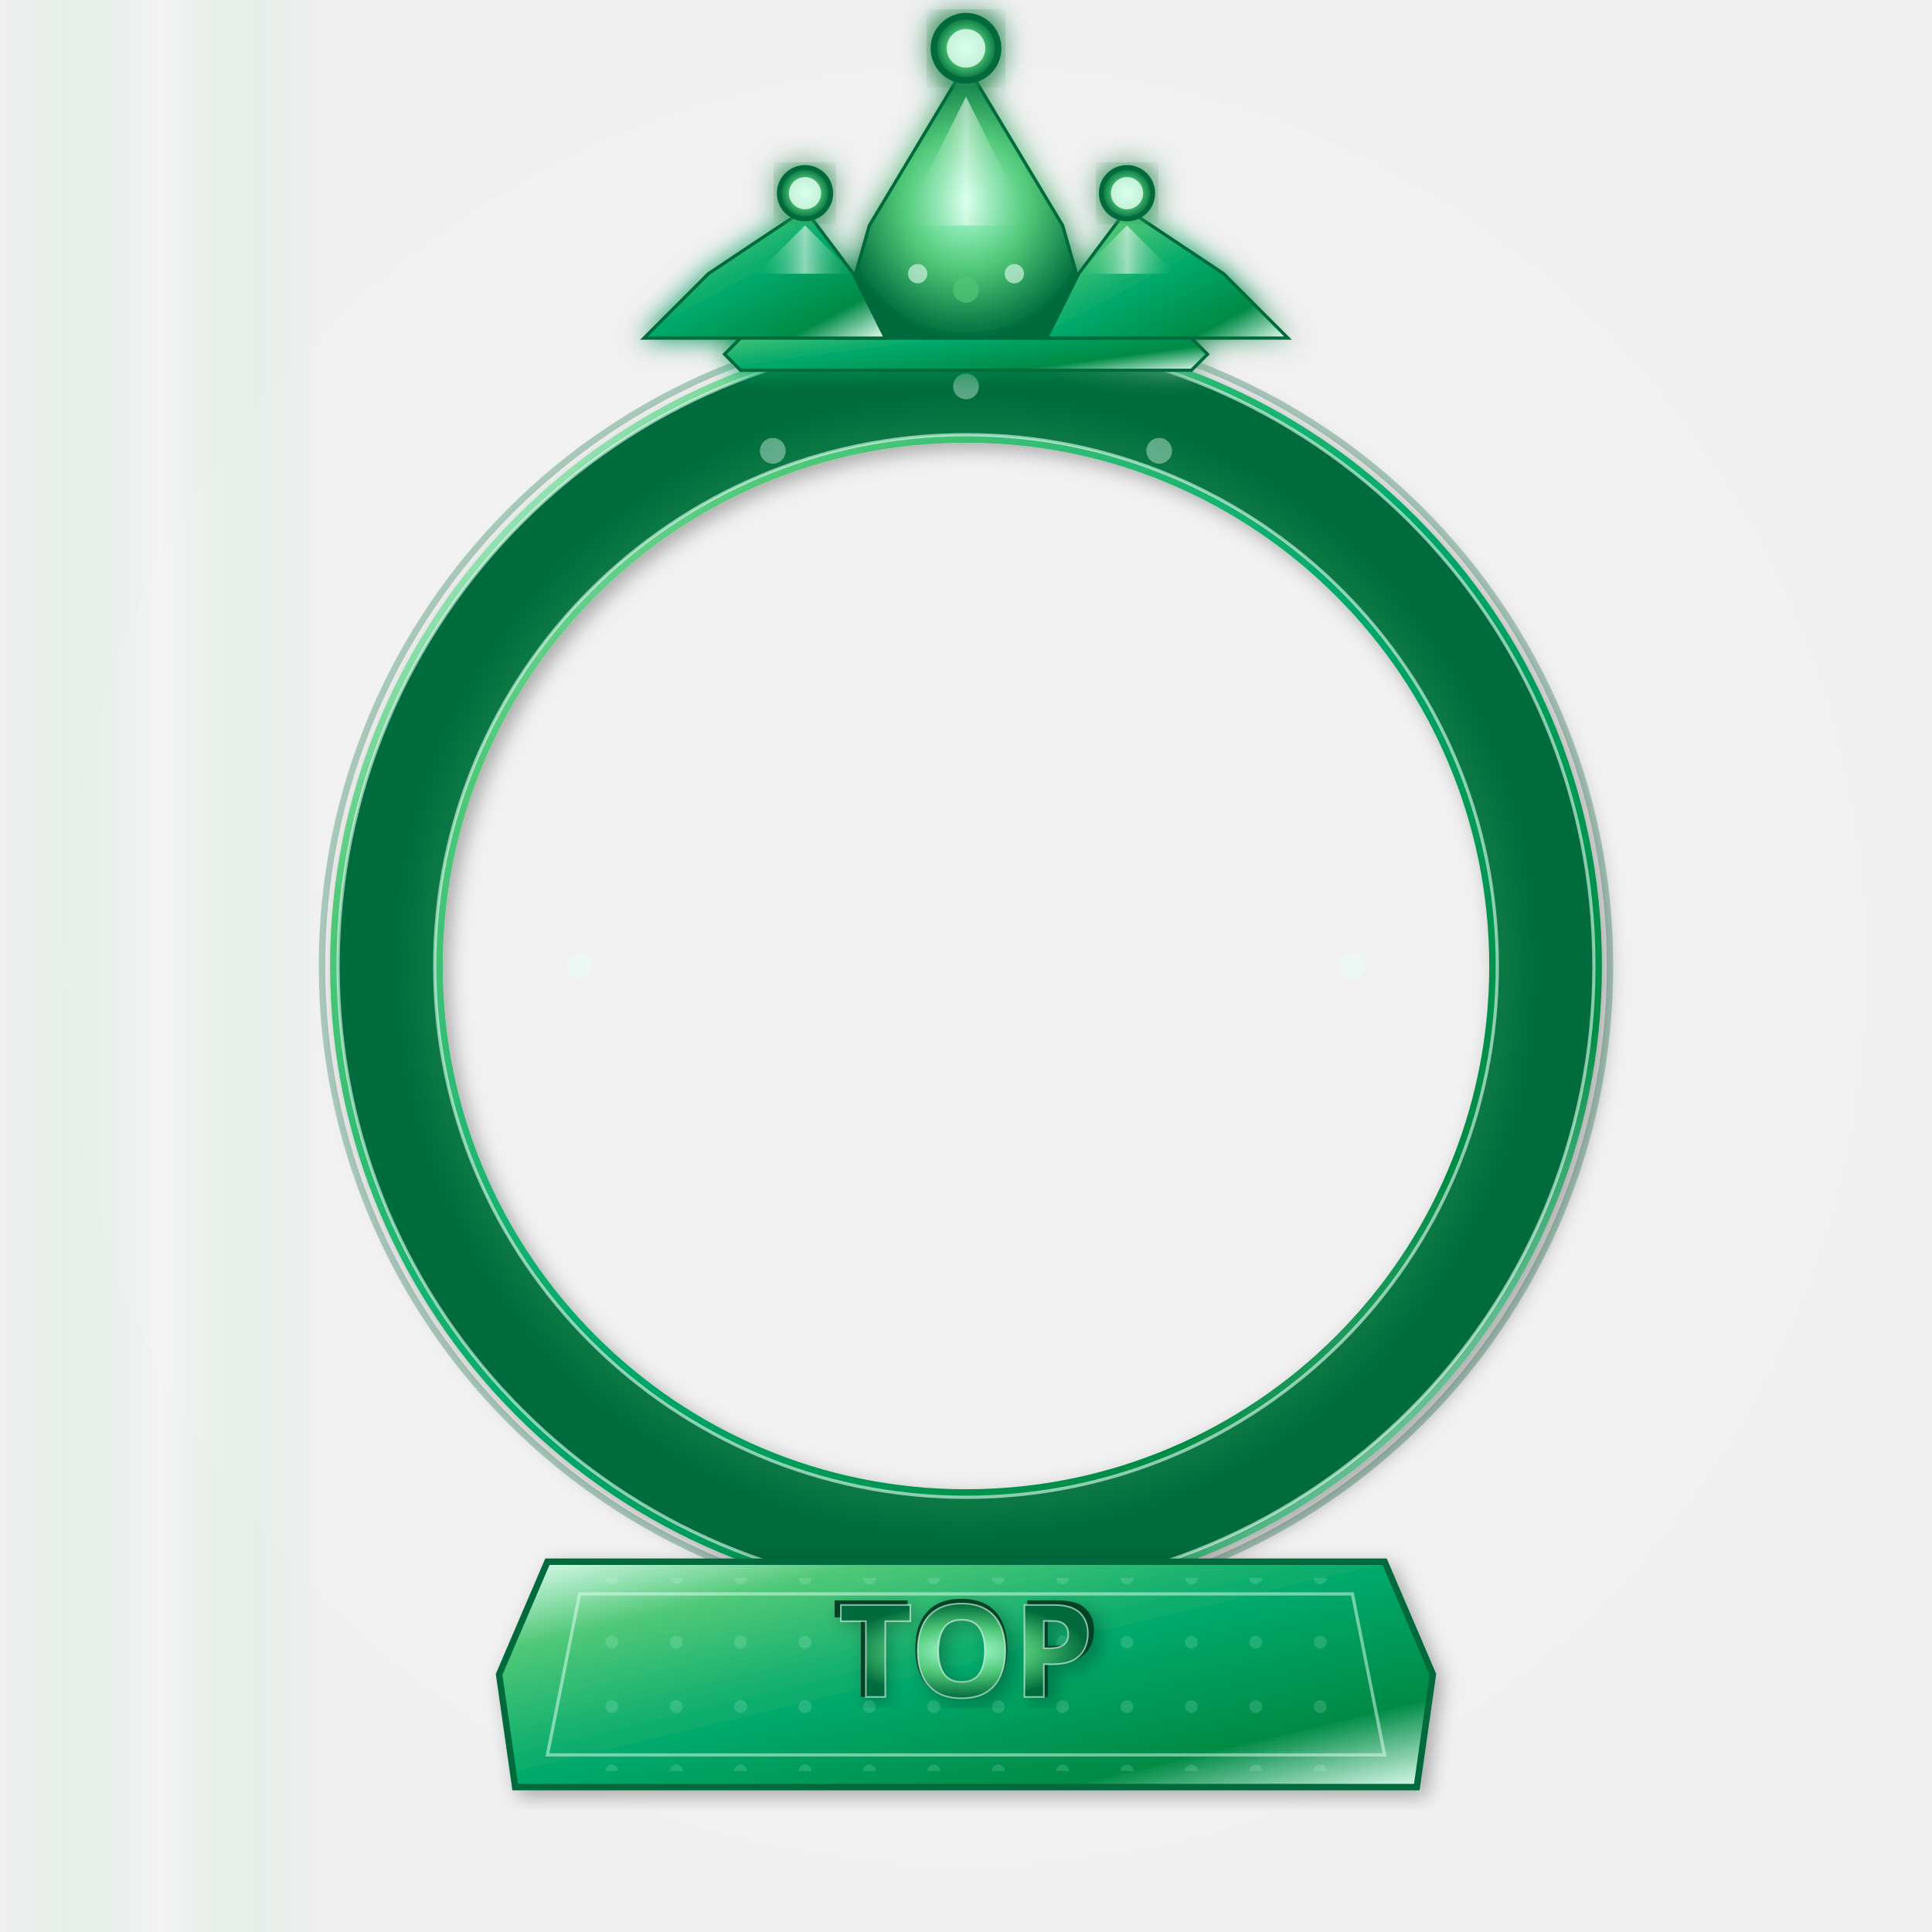
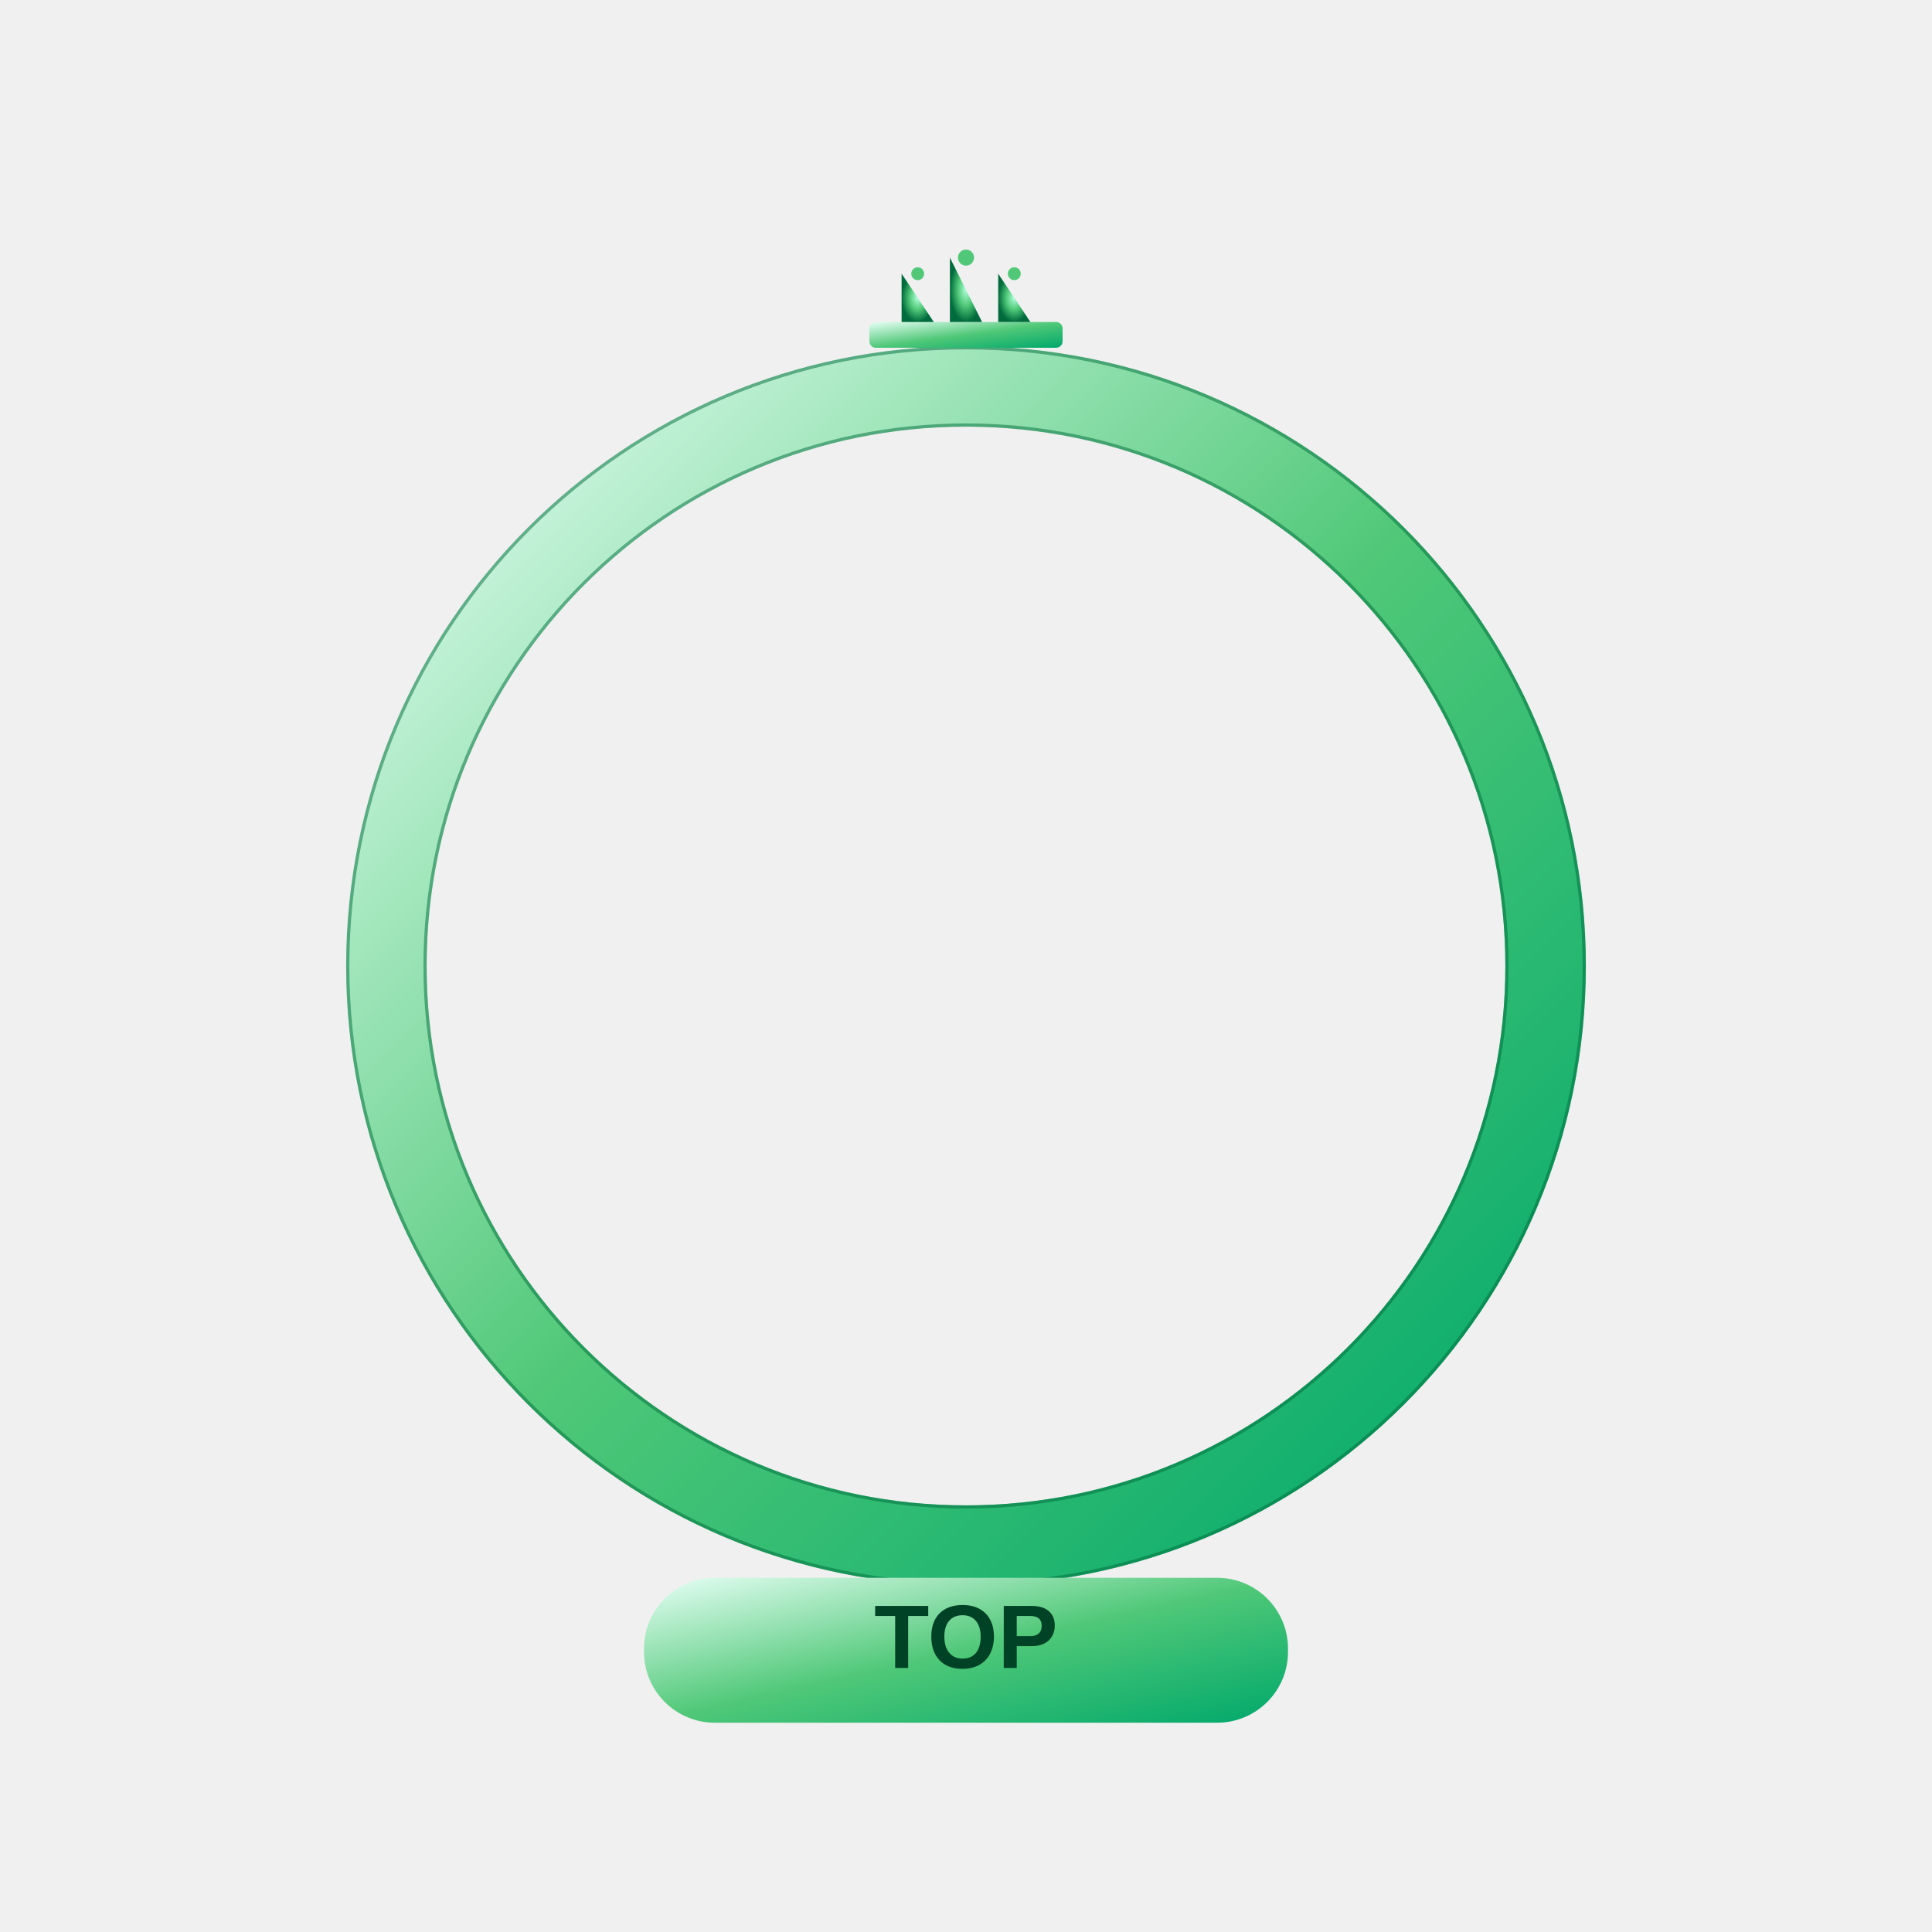
<svg xmlns="http://www.w3.org/2000/svg" width="600" height="600" viewBox="0 0 600 600">
  <defs>
    <linearGradient id="emeraldGradient1" x1="0" y1="0" x2="1" y2="1">
      <stop offset="0%" stop-color="#e6fff5" />
-       <stop offset="20%" stop-color="#50c878" />
-       <stop offset="50%" stop-color="#00a86b" />
-       <stop offset="80%" stop-color="#008b45" />
-       <stop offset="100%" stop-color="#e6fff5" />
+       <stop offset="50%" stop-color="#50c878" />
+       <stop offset="100%" stop-color="#00a86b" />
    </linearGradient>
    <radialGradient id="emeraldRadial" cx="50%" cy="50%" r="50%">
      <stop offset="0%" stop-color="#b0ffdb" />
      <stop offset="50%" stop-color="#50c878" />
      <stop offset="100%" stop-color="#006b3c" />
    </radialGradient>
-     <linearGradient id="emeraldShine" x1="0" y1="0" x2="1" y2="0">
-       <stop offset="0%" stop-color="#50c878" stop-opacity="0" />
-       <stop offset="50%" stop-color="#ffffff" stop-opacity="0.8" />
-       <stop offset="100%" stop-color="#50c878" stop-opacity="0" />
-     </linearGradient>
-     <filter id="glow">
-       <feGaussianBlur stdDeviation="4" result="coloredBlur" />
-       <feMerge>
-         <feMergeNode in="coloredBlur" />
-         <feMergeNode in="SourceGraphic" />
-       </feMerge>
-     </filter>
-     <filter id="shadow">
-       <feDropShadow dx="2" dy="2" stdDeviation="3" flood-opacity="0.3" />
-     </filter>
-     <pattern id="ornament" x="0" y="0" width="20" height="20" patternUnits="userSpaceOnUse">
-       <circle cx="10" cy="10" r="2" fill="#e6fff5" opacity="0.5" />
-     </pattern>
  </defs>
-   <circle cx="300" cy="300" r="280" fill="#fff" opacity="0.1" />
-   <circle cx="300" cy="300" r="200" fill="none" stroke="#006b3c" stroke-width="2" opacity="0.3" />
-   <circle cx="300" cy="300" r="180" fill="none" stroke="url(#emeraldGradient1)" stroke-width="35" filter="url(#shadow)" />
-   <circle cx="300" cy="300" r="180" fill="none" stroke="url(#emeraldRadial)" stroke-width="30" />
-   <circle cx="300" cy="300" r="195" fill="none" stroke="#e6fff5" stroke-width="1" opacity="0.6" />
-   <circle cx="300" cy="300" r="165" fill="none" stroke="#e6fff5" stroke-width="1" opacity="0.6" />
-   <g opacity="0.4">
-     <circle cx="300" cy="120" r="4" fill="#e6fff5" />
-     <circle cx="240" cy="140" r="4" fill="#e6fff5" />
-     <circle cx="360" cy="140" r="4" fill="#e6fff5" />
-     <circle cx="180" cy="300" r="4" fill="#e6fff5" />
-     <circle cx="420" cy="300" r="4" fill="#e6fff5" />
+   <circle cx="300" cy="300" r="180" fill="none" stroke="url(#emeraldGradient1)" stroke-width="25" />
+   <circle cx="300" cy="300" r="192" fill="none" stroke="#006b3c" stroke-width="1" opacity="0.5" />
+   <circle cx="300" cy="300" r="168" fill="none" stroke="#006b3c" stroke-width="1" opacity="0.5" />
+   <g>
+     <rect x="270" y="100" width="60" height="8" fill="url(#emeraldGradient1)" rx="2" />
+     <path d="M280,100 L280,85 L290,100" fill="url(#emeraldRadial)" />
+     <path d="M295,100 L295,80 L305,100" fill="url(#emeraldRadial)" />
+     <path d="M310,100 L310,85 L320,100" fill="url(#emeraldRadial)" />
+     <circle cx="285" cy="85" r="2" fill="#50c878" />
+     <circle cx="300" cy="80" r="2.5" fill="#50c878" />
+     <circle cx="315" cy="85" r="2" fill="#50c878" />
  </g>
-   <g filter="url(#glow)">
-     <path d="M240,95 L360,95 L375,110 L370,115 L230,115 L225,110 Z" fill="url(#emeraldGradient1)" stroke="#006b3c" stroke-width="1" />
-     <rect x="240" y="100" width="120" height="5" fill="url(#ornament)" />
-     <path d="M300,20 L270,70 L260,105 L340,105 L330,70 Z" fill="url(#emeraldRadial)" stroke="#006b3c" stroke-width="1" />
-     <path d="M300,30 L280,70 L320,70 Z" fill="url(#emeraldShine)" opacity="0.7" />
-     <path d="M250,65 L220,85 L200,105 L275,105 L265,85 Z" fill="url(#emeraldGradient1)" stroke="#006b3c" stroke-width="1" />
-     <path d="M250,70 L235,85 L265,85 Z" fill="url(#emeraldShine)" opacity="0.7" />
-     <path d="M350,65 L380,85 L400,105 L325,105 L335,85 Z" fill="url(#emeraldGradient1)" stroke="#006b3c" stroke-width="1" />
-     <path d="M350,70 L365,85 L335,85 Z" fill="url(#emeraldShine)" opacity="0.7" />
-     <circle cx="300" cy="15" r="10" fill="url(#emeraldRadial)" stroke="#006b3c" stroke-width="2" filter="url(#glow)" />
-     <circle cx="300" cy="15" r="6" fill="#e6fff5" opacity="0.8" />
-     <circle cx="250" cy="60" r="8" fill="url(#emeraldRadial)" stroke="#006b3c" stroke-width="1.5" filter="url(#glow)" />
-     <circle cx="250" cy="60" r="5" fill="#e6fff5" opacity="0.8" />
-     <circle cx="350" cy="60" r="8" fill="url(#emeraldRadial)" stroke="#006b3c" stroke-width="1.5" filter="url(#glow)" />
-     <circle cx="350" cy="60" r="5" fill="#e6fff5" opacity="0.8" />
-     <circle cx="285" cy="85" r="3" fill="#e6fff5" opacity="0.6" />
-     <circle cx="315" cy="85" r="3" fill="#e6fff5" opacity="0.6" />
-     <circle cx="300" cy="90" r="4" fill="#50c878" opacity="0.7" />
+   <g>
+     <rect x="200" y="490" width="200" height="45" rx="22" fill="url(#emeraldGradient1)" />
+     <text x="300" y="518" text-anchor="middle" fill="#004225" font-size="28" font-family="Arial" font-weight="bold">TOP</text>
  </g>
-   <g filter="url(#shadow)">
-     <path d="M170,485 L430,485 L445,520 L440,555 L160,555 L155,520 Z" fill="url(#emeraldGradient1)" stroke="#006b3c" stroke-width="2" />
-     <rect x="175" y="490" width="250" height="60" fill="url(#ornament)" opacity="0.3" />
-     <path d="M180,495 L420,495 L430,545 L170,545 Z" fill="none" stroke="#e6fff5" stroke-width="1" opacity="0.5" />
-     <text x="300" y="527" text-anchor="middle" fill="#004225" font-size="42" font-family="Arial Black" font-weight="bold" filter="url(#shadow)">TOP</text>
-     <text x="300" y="527" text-anchor="middle" fill="url(#emeraldRadial)" font-size="40" font-family="Arial Black" font-weight="bold">TOP</text>
-     <text x="300" y="527" text-anchor="middle" fill="none" stroke="#e6fff5" stroke-width="0.5" font-size="40" font-family="Arial Black" font-weight="bold" opacity="0.6">TOP</text>
-   </g>
-   <rect x="0" y="0" width="100" height="600" fill="url(#emeraldShine)" opacity="0.3">
-     <animateTransform attributeName="transform" type="translate" from="-100 0" to="700 0" dur="3s" repeatCount="indefinite" />
-   </rect>
</svg>
